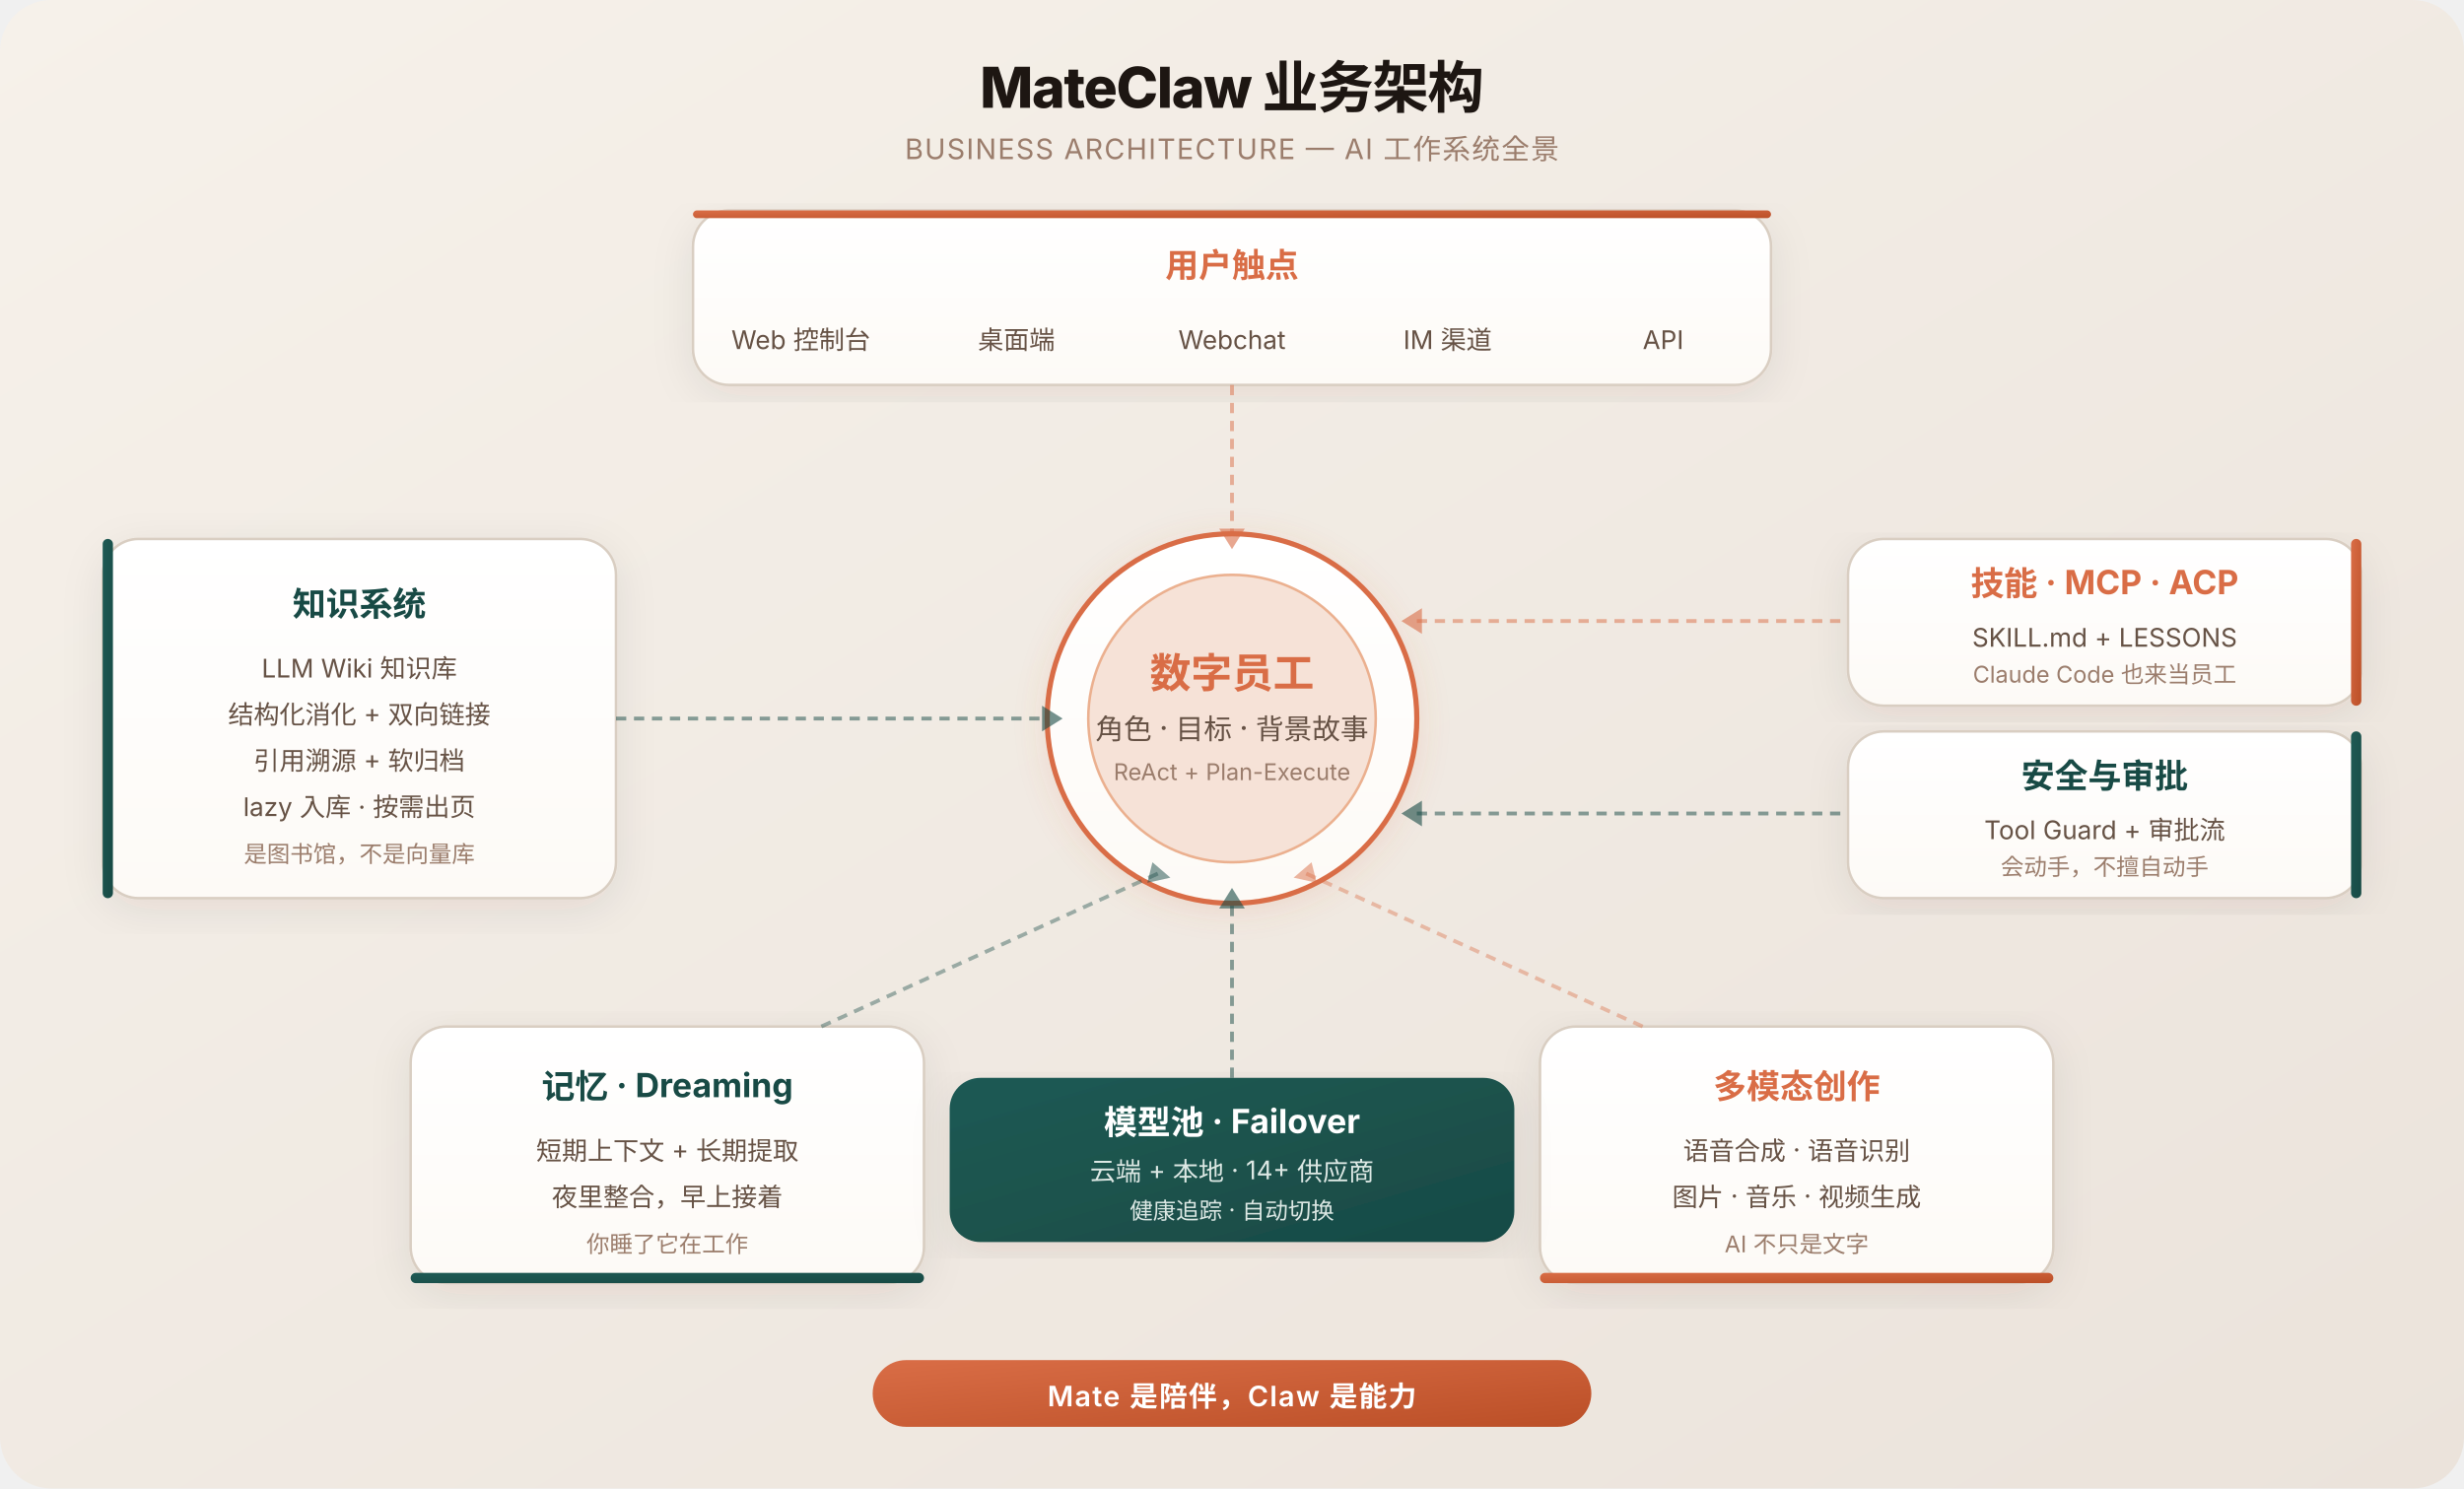
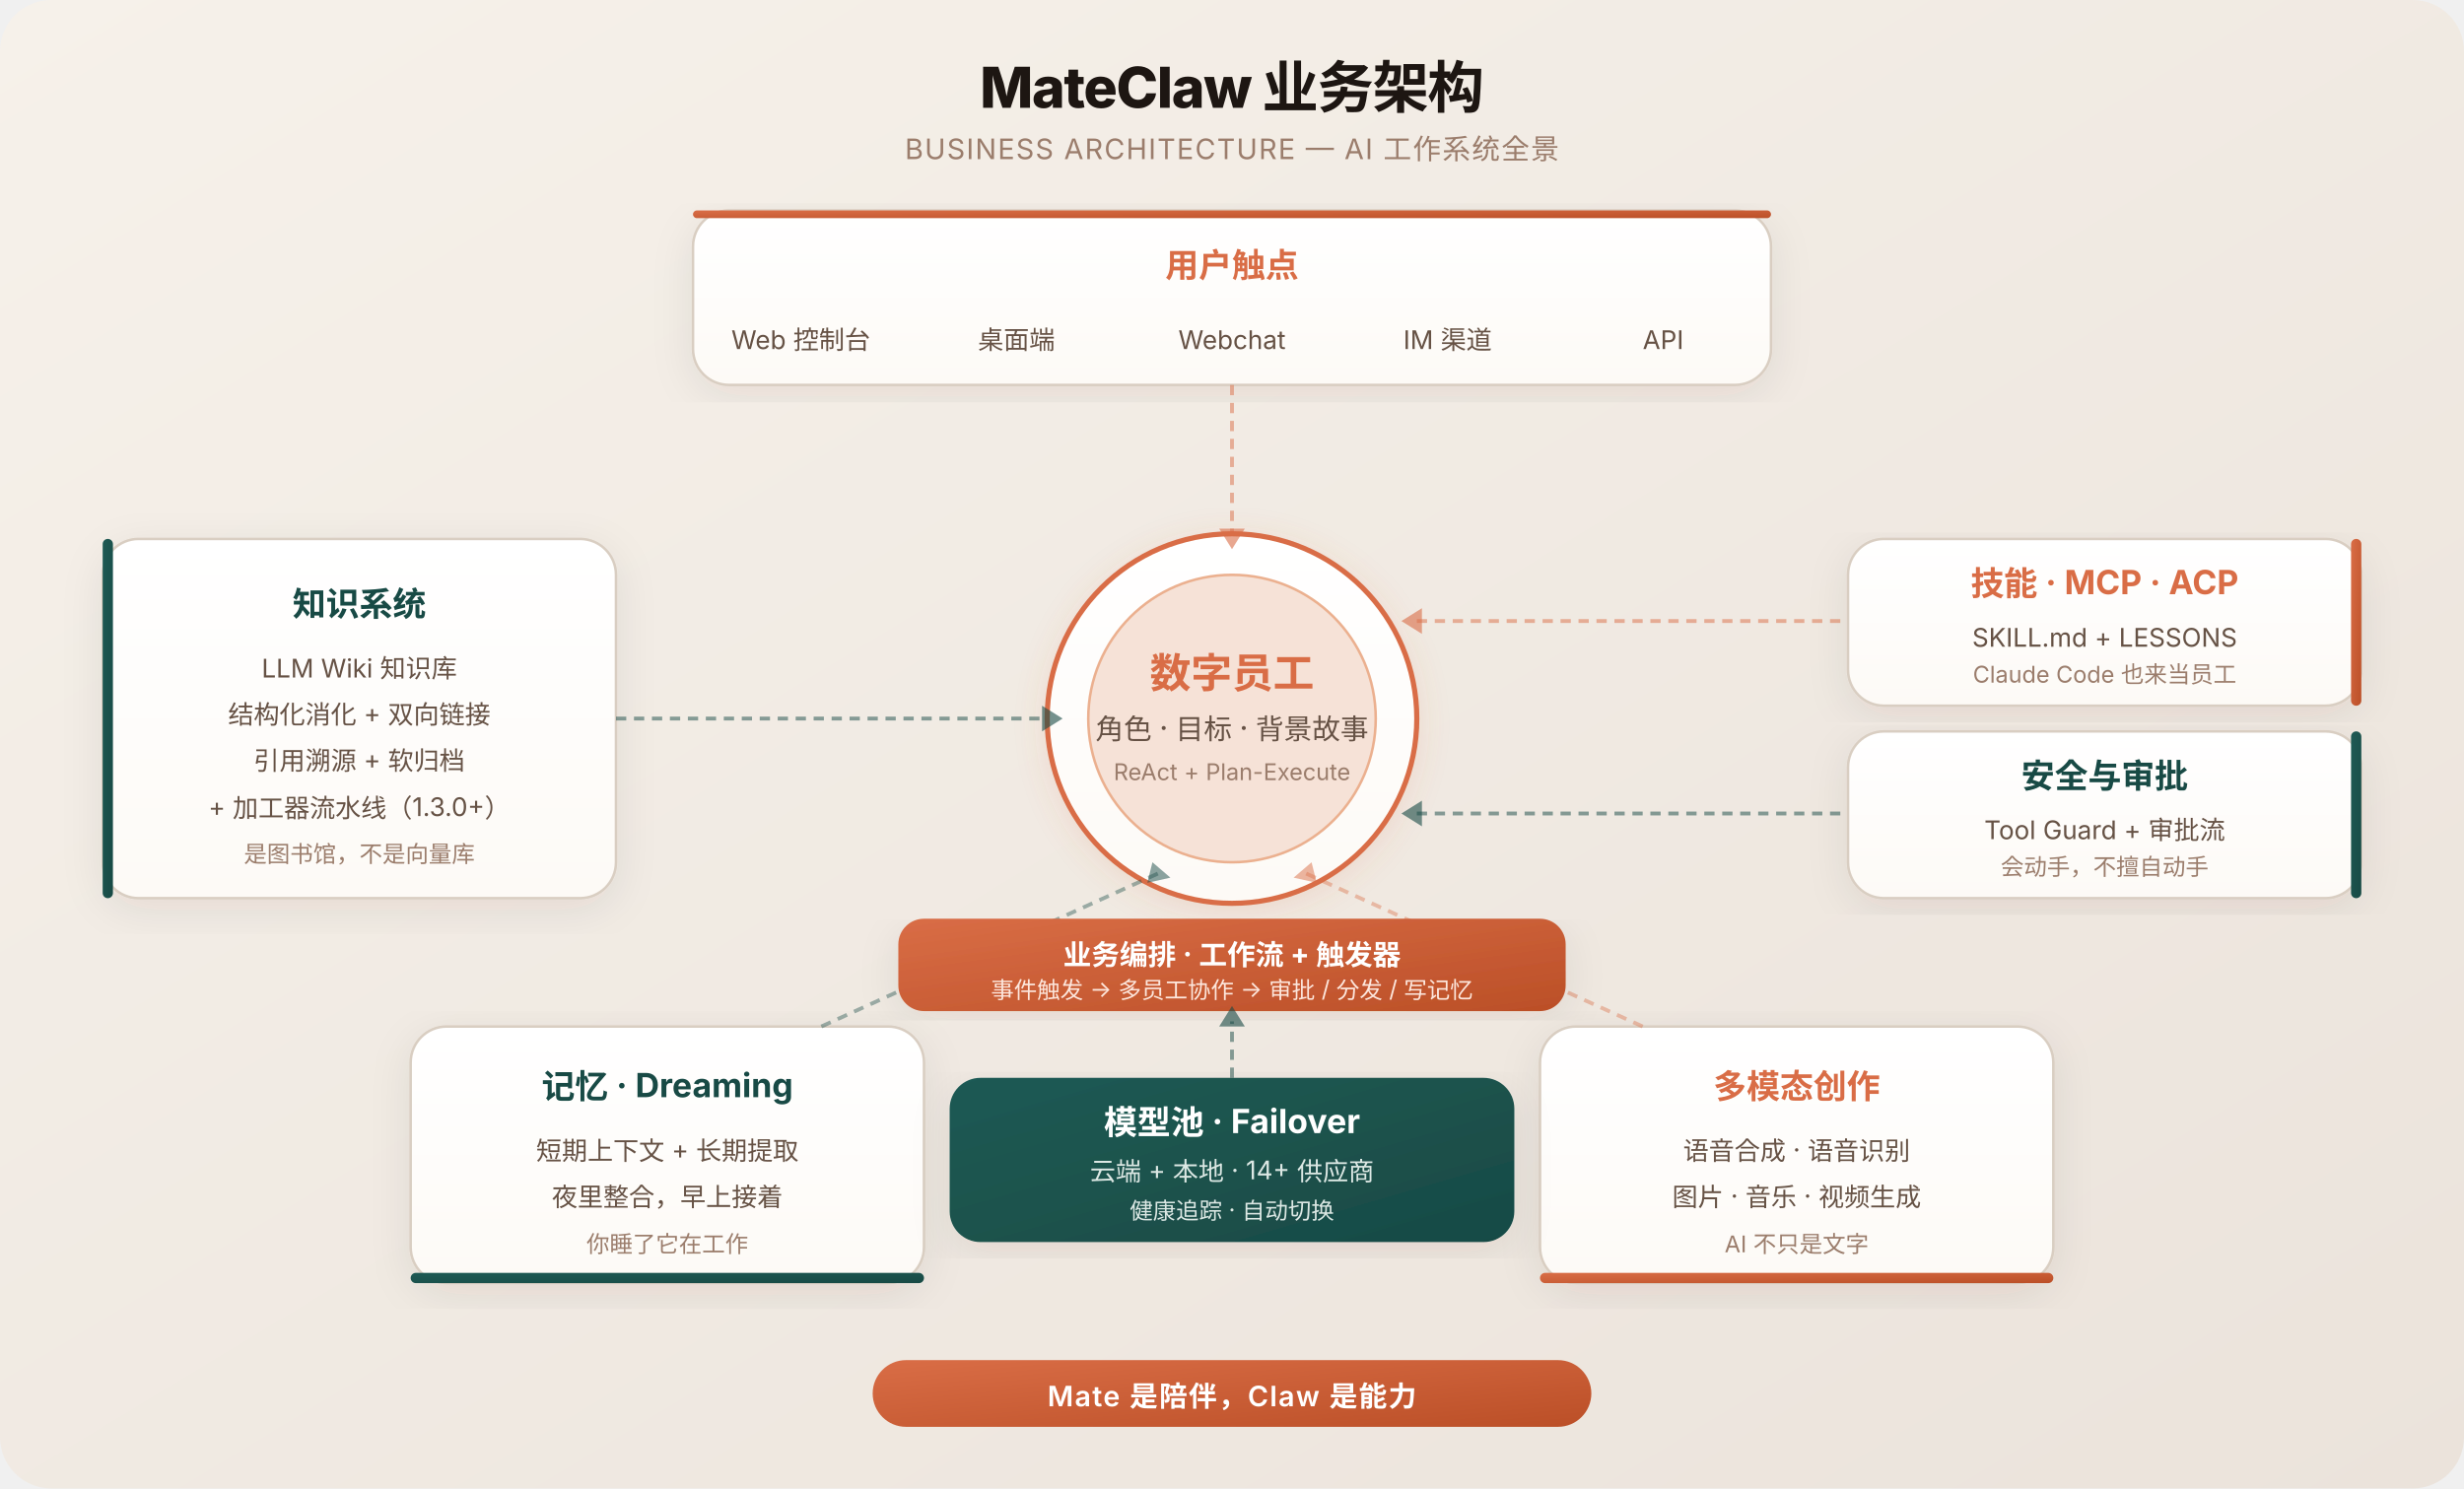
<svg xmlns="http://www.w3.org/2000/svg" viewBox="0 0 960 580" font-family="'Inter','PingFang SC','Microsoft YaHei',sans-serif">
  <defs>
    <linearGradient id="bg" x1="0" y1="0" x2="1" y2="1">
      <stop offset="0%" stop-color="#f6f1ea" />
      <stop offset="100%" stop-color="#ebe3db" />
    </linearGradient>
    <linearGradient id="primary" x1="0" y1="0" x2="1" y2="1">
      <stop offset="0%" stop-color="#d96d46" />
      <stop offset="100%" stop-color="#bb4f27" />
    </linearGradient>
    <linearGradient id="accent" x1="0" y1="0" x2="1" y2="1">
      <stop offset="0%" stop-color="#1e5a54" />
      <stop offset="100%" stop-color="#184a45" />
    </linearGradient>
    <linearGradient id="warm" x1="0" y1="0" x2="0" y2="1">
      <stop offset="0%" stop-color="#ffffff" />
      <stop offset="100%" stop-color="#fdfaf6" />
    </linearGradient>
    <filter id="shadow">
      <feDropShadow dx="0" dy="4" stdDeviation="8" flood-color="#3a2013" flood-opacity="0.08" />
    </filter>
    <filter id="glow">
      <feDropShadow dx="0" dy="2" stdDeviation="6" flood-color="#d96d46" flood-opacity="0.15" />
    </filter>
  </defs>
  <rect width="960" height="580" rx="20" fill="url(#bg)" />
  <text x="480" y="42" text-anchor="middle" font-size="22" font-weight="800" fill="#1d1612" letter-spacing="-0.5">MateClaw 业务架构</text>
  <text x="480" y="62" text-anchor="middle" font-size="11" fill="#9b7d6c" letter-spacing="0.5">BUSINESS ARCHITECTURE — AI 工作系统全景</text>
  <circle cx="480" cy="280" r="72" fill="url(#warm)" stroke="#d96d46" stroke-width="2" filter="url(#glow)" />
  <circle cx="480" cy="280" r="56" fill="#f6e2d7" stroke="#ebb08f" stroke-width="1" />
  <text x="480" y="268" text-anchor="middle" font-size="16" font-weight="800" fill="#d96d46">数字员工</text>
  <text x="480" y="288" text-anchor="middle" font-size="11" font-weight="500" fill="#665245">角色 · 目标 · 背景故事</text>
  <text x="480" y="304" text-anchor="middle" font-size="9" fill="#9b7d6c">ReAct + Plan-Execute</text>
  <rect x="270" y="82" width="420" height="68" rx="14" fill="url(#warm)" stroke="#d9cec2" stroke-width="1" filter="url(#shadow)" />
  <rect x="270" y="82" width="420" height="3" rx="1.5" fill="url(#primary)" />
  <text x="480" y="108" text-anchor="middle" font-size="13" font-weight="700" fill="#d96d46">用户触点</text>
  <text x="312" y="136" text-anchor="middle" font-size="10" fill="#665245">Web 控制台</text>
  <text x="396" y="136" text-anchor="middle" font-size="10" fill="#665245">桌面端</text>
  <text x="480" y="136" text-anchor="middle" font-size="10" fill="#665245">Webchat</text>
  <text x="564" y="136" text-anchor="middle" font-size="10" fill="#665245">IM 渠道</text>
  <text x="648" y="136" text-anchor="middle" font-size="10" fill="#665245">API</text>
  <line x1="480" y1="150" x2="480" y2="208" stroke="#d96d46" stroke-width="1.5" stroke-dasharray="4,3" opacity="0.5" />
  <polygon points="475,206 480,214 485,206" fill="#d96d46" opacity="0.6" />
  <rect x="40" y="210" width="200" height="140" rx="14" fill="url(#warm)" stroke="#d9cec2" stroke-width="1" filter="url(#shadow)" />
  <rect x="40" y="210" width="4" height="140" rx="2" fill="url(#accent)" />
  <text x="140" y="240" text-anchor="middle" font-size="13" font-weight="700" fill="#184a45">知识系统</text>
  <text x="140" y="264" text-anchor="middle" font-size="10" fill="#665245">LLM Wiki 知识库</text>
  <text x="140" y="282" text-anchor="middle" font-size="10" fill="#665245">结构化消化 + 双向链接</text>
  <text x="140" y="300" text-anchor="middle" font-size="10" fill="#665245">引用溯源 + 软归档</text>
-   <text x="140" y="318" text-anchor="middle" font-size="10" fill="#665245">lazy 入库 · 按需出页</text>
+   <text x="140" y="318" text-anchor="middle" font-size="10" fill="#665245">+ 加工器流水线（1.3.0+）</text>
  <text x="140" y="336" text-anchor="middle" font-size="9" fill="#9b7d6c">是图书馆，不是向量库</text>
  <line x1="240" y1="280" x2="408" y2="280" stroke="#184a45" stroke-width="1.5" stroke-dasharray="4,3" opacity="0.5" />
  <polygon points="406,275 414,280 406,285" fill="#184a45" opacity="0.6" />
  <rect x="720" y="210" width="200" height="65" rx="14" fill="url(#warm)" stroke="#d9cec2" stroke-width="1" filter="url(#shadow)" />
  <rect x="916" y="210" width="4" height="65" rx="2" fill="url(#primary)" />
  <text x="820" y="232" text-anchor="middle" font-size="13" font-weight="700" fill="#d96d46">技能 · MCP · ACP</text>
  <text x="820" y="252" text-anchor="middle" font-size="10" fill="#665245">SKILL.md + LESSONS</text>
  <text x="820" y="266" text-anchor="middle" font-size="9" fill="#9b7d6c">Claude Code 也来当员工</text>
  <line x1="552" y1="242" x2="720" y2="242" stroke="#d96d46" stroke-width="1.5" stroke-dasharray="4,3" opacity="0.5" />
  <polygon points="554,237 546,242 554,247" fill="#d96d46" opacity="0.6" />
  <rect x="720" y="285" width="200" height="65" rx="14" fill="url(#warm)" stroke="#d9cec2" stroke-width="1" filter="url(#shadow)" />
  <rect x="916" y="285" width="4" height="65" rx="2" fill="url(#accent)" />
  <text x="820" y="307" text-anchor="middle" font-size="13" font-weight="700" fill="#184a45">安全与审批</text>
  <text x="820" y="327" text-anchor="middle" font-size="10" fill="#665245">Tool Guard + 审批流</text>
  <text x="820" y="341" text-anchor="middle" font-size="9" fill="#9b7d6c">会动手，不擅自动手</text>
  <line x1="552" y1="317" x2="720" y2="317" stroke="#184a45" stroke-width="1.5" stroke-dasharray="4,3" opacity="0.5" />
  <polygon points="554,312 546,317 554,322" fill="#184a45" opacity="0.6" />
  <rect x="160" y="400" width="200" height="100" rx="14" fill="url(#warm)" stroke="#d9cec2" stroke-width="1" filter="url(#shadow)" />
  <rect x="160" y="496" width="200" height="4" rx="2" fill="url(#accent)" />
  <text x="260" y="428" text-anchor="middle" font-size="13" font-weight="700" fill="#184a45">记忆 · Dreaming</text>
  <text x="260" y="452" text-anchor="middle" font-size="10" fill="#665245">短期上下文 + 长期提取</text>
  <text x="260" y="470" text-anchor="middle" font-size="10" fill="#665245">夜里整合，早上接着</text>
  <text x="260" y="488" text-anchor="middle" font-size="9" fill="#9b7d6c">你睡了它在工作</text>
  <line x1="320" y1="400" x2="452" y2="340" stroke="#184a45" stroke-width="1.5" stroke-dasharray="4,3" opacity="0.4" />
  <polygon points="449,336 456,342 447,344" fill="#184a45" opacity="0.5" />
  <rect x="600" y="400" width="200" height="100" rx="14" fill="url(#warm)" stroke="#d9cec2" stroke-width="1" filter="url(#shadow)" />
  <rect x="600" y="496" width="200" height="4" rx="2" fill="url(#primary)" />
  <text x="700" y="428" text-anchor="middle" font-size="13" font-weight="700" fill="#d96d46">多模态创作</text>
  <text x="700" y="452" text-anchor="middle" font-size="10" fill="#665245">语音合成 · 语音识别</text>
  <text x="700" y="470" text-anchor="middle" font-size="10" fill="#665245">图片 · 音乐 · 视频生成</text>
  <text x="700" y="488" text-anchor="middle" font-size="9" fill="#9b7d6c">AI 不只是文字</text>
  <line x1="640" y1="400" x2="508" y2="340" stroke="#d96d46" stroke-width="1.5" stroke-dasharray="4,3" opacity="0.4" />
  <polygon points="513,344 504,342 511,336" fill="#d96d46" opacity="0.5" />
+   <rect x="350" y="358" width="260" height="36" rx="10" fill="url(#primary)" filter="url(#shadow)" />
+   <text x="480" y="376" text-anchor="middle" font-size="11" font-weight="700" fill="#ffffff">业务编排 · 工作流 + 触发器</text>
+   <text x="480" y="389" text-anchor="middle" font-size="9" fill="#fde7dd">事件触发 → 多员工协作 → 审批 / 分发 / 写记忆</text>
  <rect x="370" y="420" width="220" height="64" rx="12" fill="url(#accent)" filter="url(#shadow)" />
  <text x="480" y="442" text-anchor="middle" font-size="13" font-weight="700" fill="#ffffff">模型池 · Failover</text>
  <text x="480" y="460" text-anchor="middle" font-size="10" fill="#dce8e4">云端 + 本地 · 14+ 供应商</text>
  <text x="480" y="475" text-anchor="middle" font-size="9" fill="#dce8e4">健康追踪 · 自动切换</text>
-   <line x1="480" y1="420" x2="480" y2="352" stroke="#184a45" stroke-width="1.5" stroke-dasharray="4,3" opacity="0.5" />
-   <polygon points="475,354 480,346 485,354" fill="#184a45" opacity="0.6" />
+   <line x1="480" y1="420" x2="480" y2="398" stroke="#184a45" stroke-width="1.5" stroke-dasharray="4,3" opacity="0.5" />
+   <polygon points="475,400 480,392 485,400" fill="#184a45" opacity="0.6" />
  <rect x="340" y="530" width="280" height="26" rx="13" fill="url(#primary)" />
  <text x="480" y="548" text-anchor="middle" font-size="11" font-weight="600" fill="#fff" letter-spacing="0.5">Mate 是陪伴，Claw 是能力</text>
</svg>
